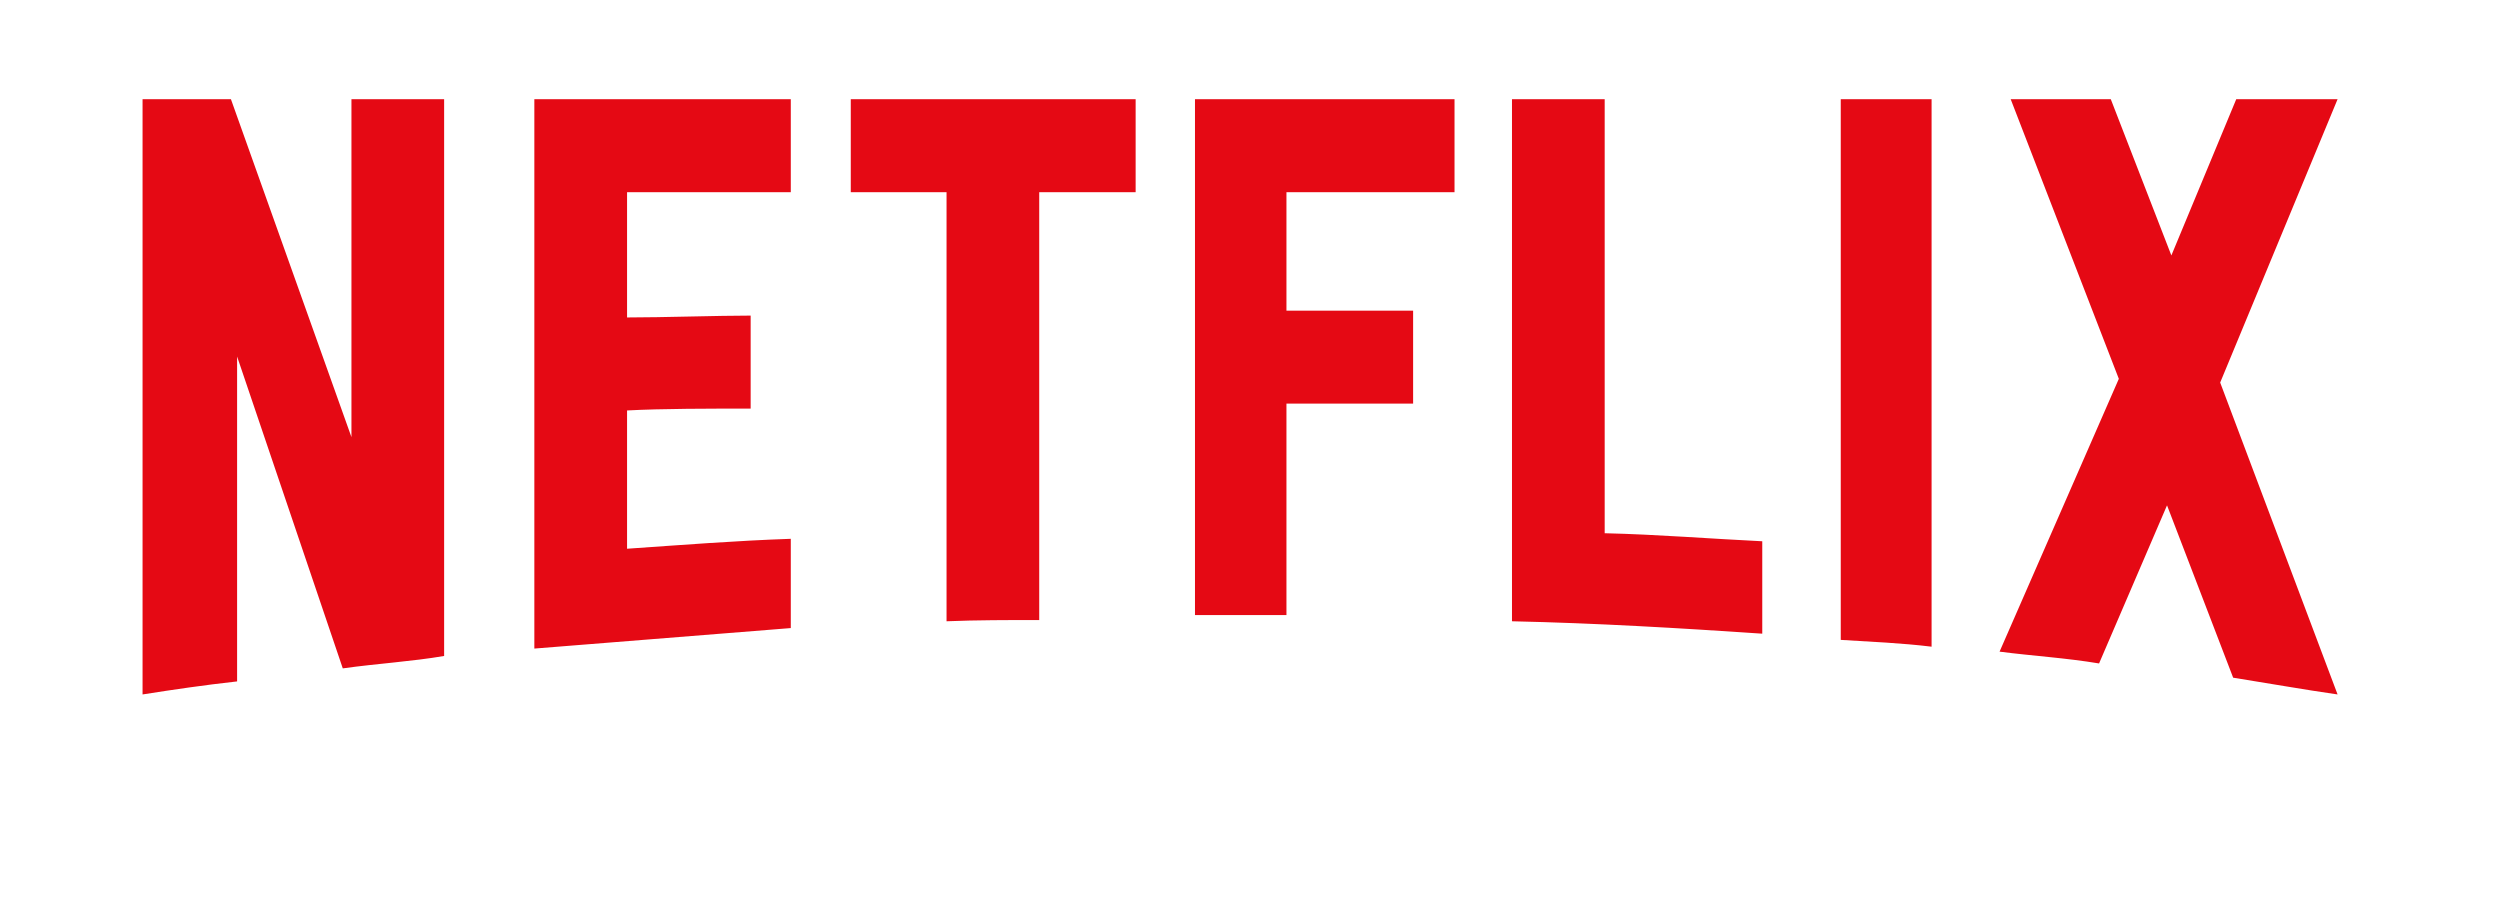
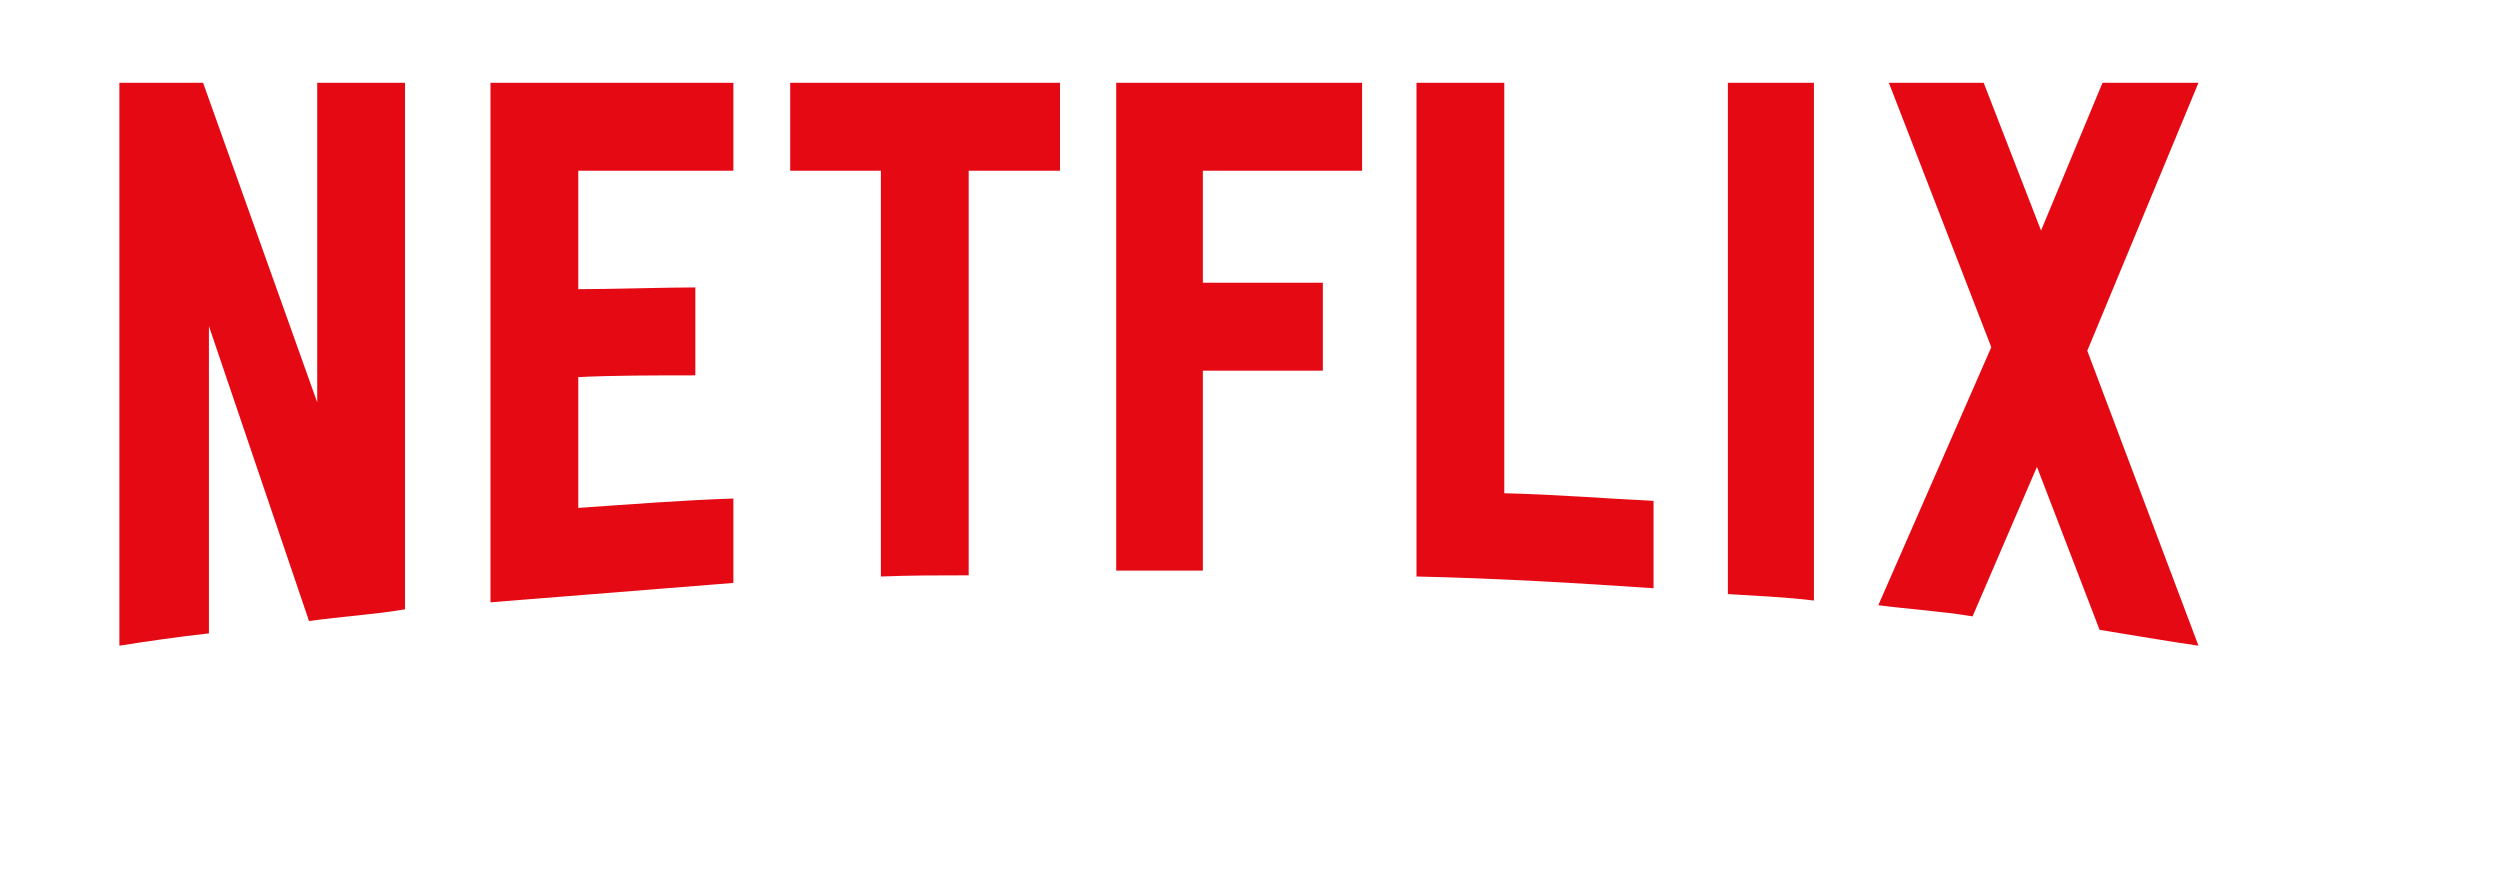
- <svg xmlns="http://www.w3.org/2000/svg" width="126" height="46" viewBox="0 0 126 46" fill="none">
-   <path d="M111.897 19.281L117.814 35C116.071 34.75 114.328 34.437 112.551 34.155L109.218 25.469L105.793 33.438C104.111 33.157 102.459 33.061 100.778 32.843L106.789 19.093L101.339 5H106.384L109.437 12.875L112.707 5H117.814L111.897 19.281ZM97.352 5H92.774V32.25C94.268 32.344 95.826 32.406 97.352 32.593V5ZM88.818 31.937C84.645 31.655 80.471 31.406 76.204 31.312V5H80.876V26.875C83.554 26.937 86.232 27.156 88.818 27.28V31.937ZM71.221 15.657V20.343H64.837V31H60.227V5H73.308V9.688H64.837V15.657H71.221ZM52.377 9.688V31.25C50.821 31.25 49.232 31.25 47.706 31.312V9.688H42.879V5H57.236V9.688H52.377ZM37.833 20.593C35.778 20.593 33.348 20.593 31.604 20.687V27.656C34.344 27.468 37.086 27.25 39.856 27.156V31.655L26.931 32.688V5H39.856V9.688H31.604V16C33.41 16 36.182 15.906 37.833 15.906V20.593ZM11.95 17.969V34.343C10.269 34.531 8.773 34.75 7.185 35V5H11.639L17.713 22.031V5H22.384V33.061C20.733 33.343 19.052 33.438 17.276 33.686L11.95 17.969Z" fill="#E50914" />
+ <svg xmlns="http://www.w3.org/2000/svg" width="151" height="54" viewBox="0 0 151 54" fill="none">
+   <path d="M126.072 21.185L132.788 39C130.81 38.716 128.831 38.362 126.815 38.042L123.032 28.198L119.143 37.229C117.234 36.911 115.358 36.803 113.45 36.555L120.274 20.972L114.087 5H119.814L123.279 13.925L126.992 5H132.788L126.072 21.185ZM109.562 5H104.364V35.883C106.061 35.99 107.829 36.06 109.562 36.272V5ZM99.874 35.529C95.138 35.209 90.4 34.927 85.556 34.821V5H90.859V29.792C93.899 29.862 96.939 30.11 99.874 30.251V35.529ZM79.9 17.078V22.389H72.653V34.466H67.419V5H82.269V10.312H72.653V17.078H79.9ZM58.509 10.312V34.75C56.742 34.75 54.939 34.75 53.206 34.821V10.312H47.727V5H64.025V10.312H58.509ZM41.999 22.672C39.666 22.672 36.909 22.672 34.928 22.779V30.677C38.039 30.464 41.151 30.216 44.296 30.11V35.209L29.624 36.38V5H44.296V10.312H34.928V17.466C36.979 17.466 40.126 17.36 41.999 17.36V22.672ZM12.619 19.698V38.256C10.711 38.469 9.013 38.716 7.21 39V5H12.266L19.16 24.302V5H24.463V36.803C22.589 37.123 20.681 37.229 18.665 37.511L12.619 19.698Z" fill="#E50914" />
</svg>
